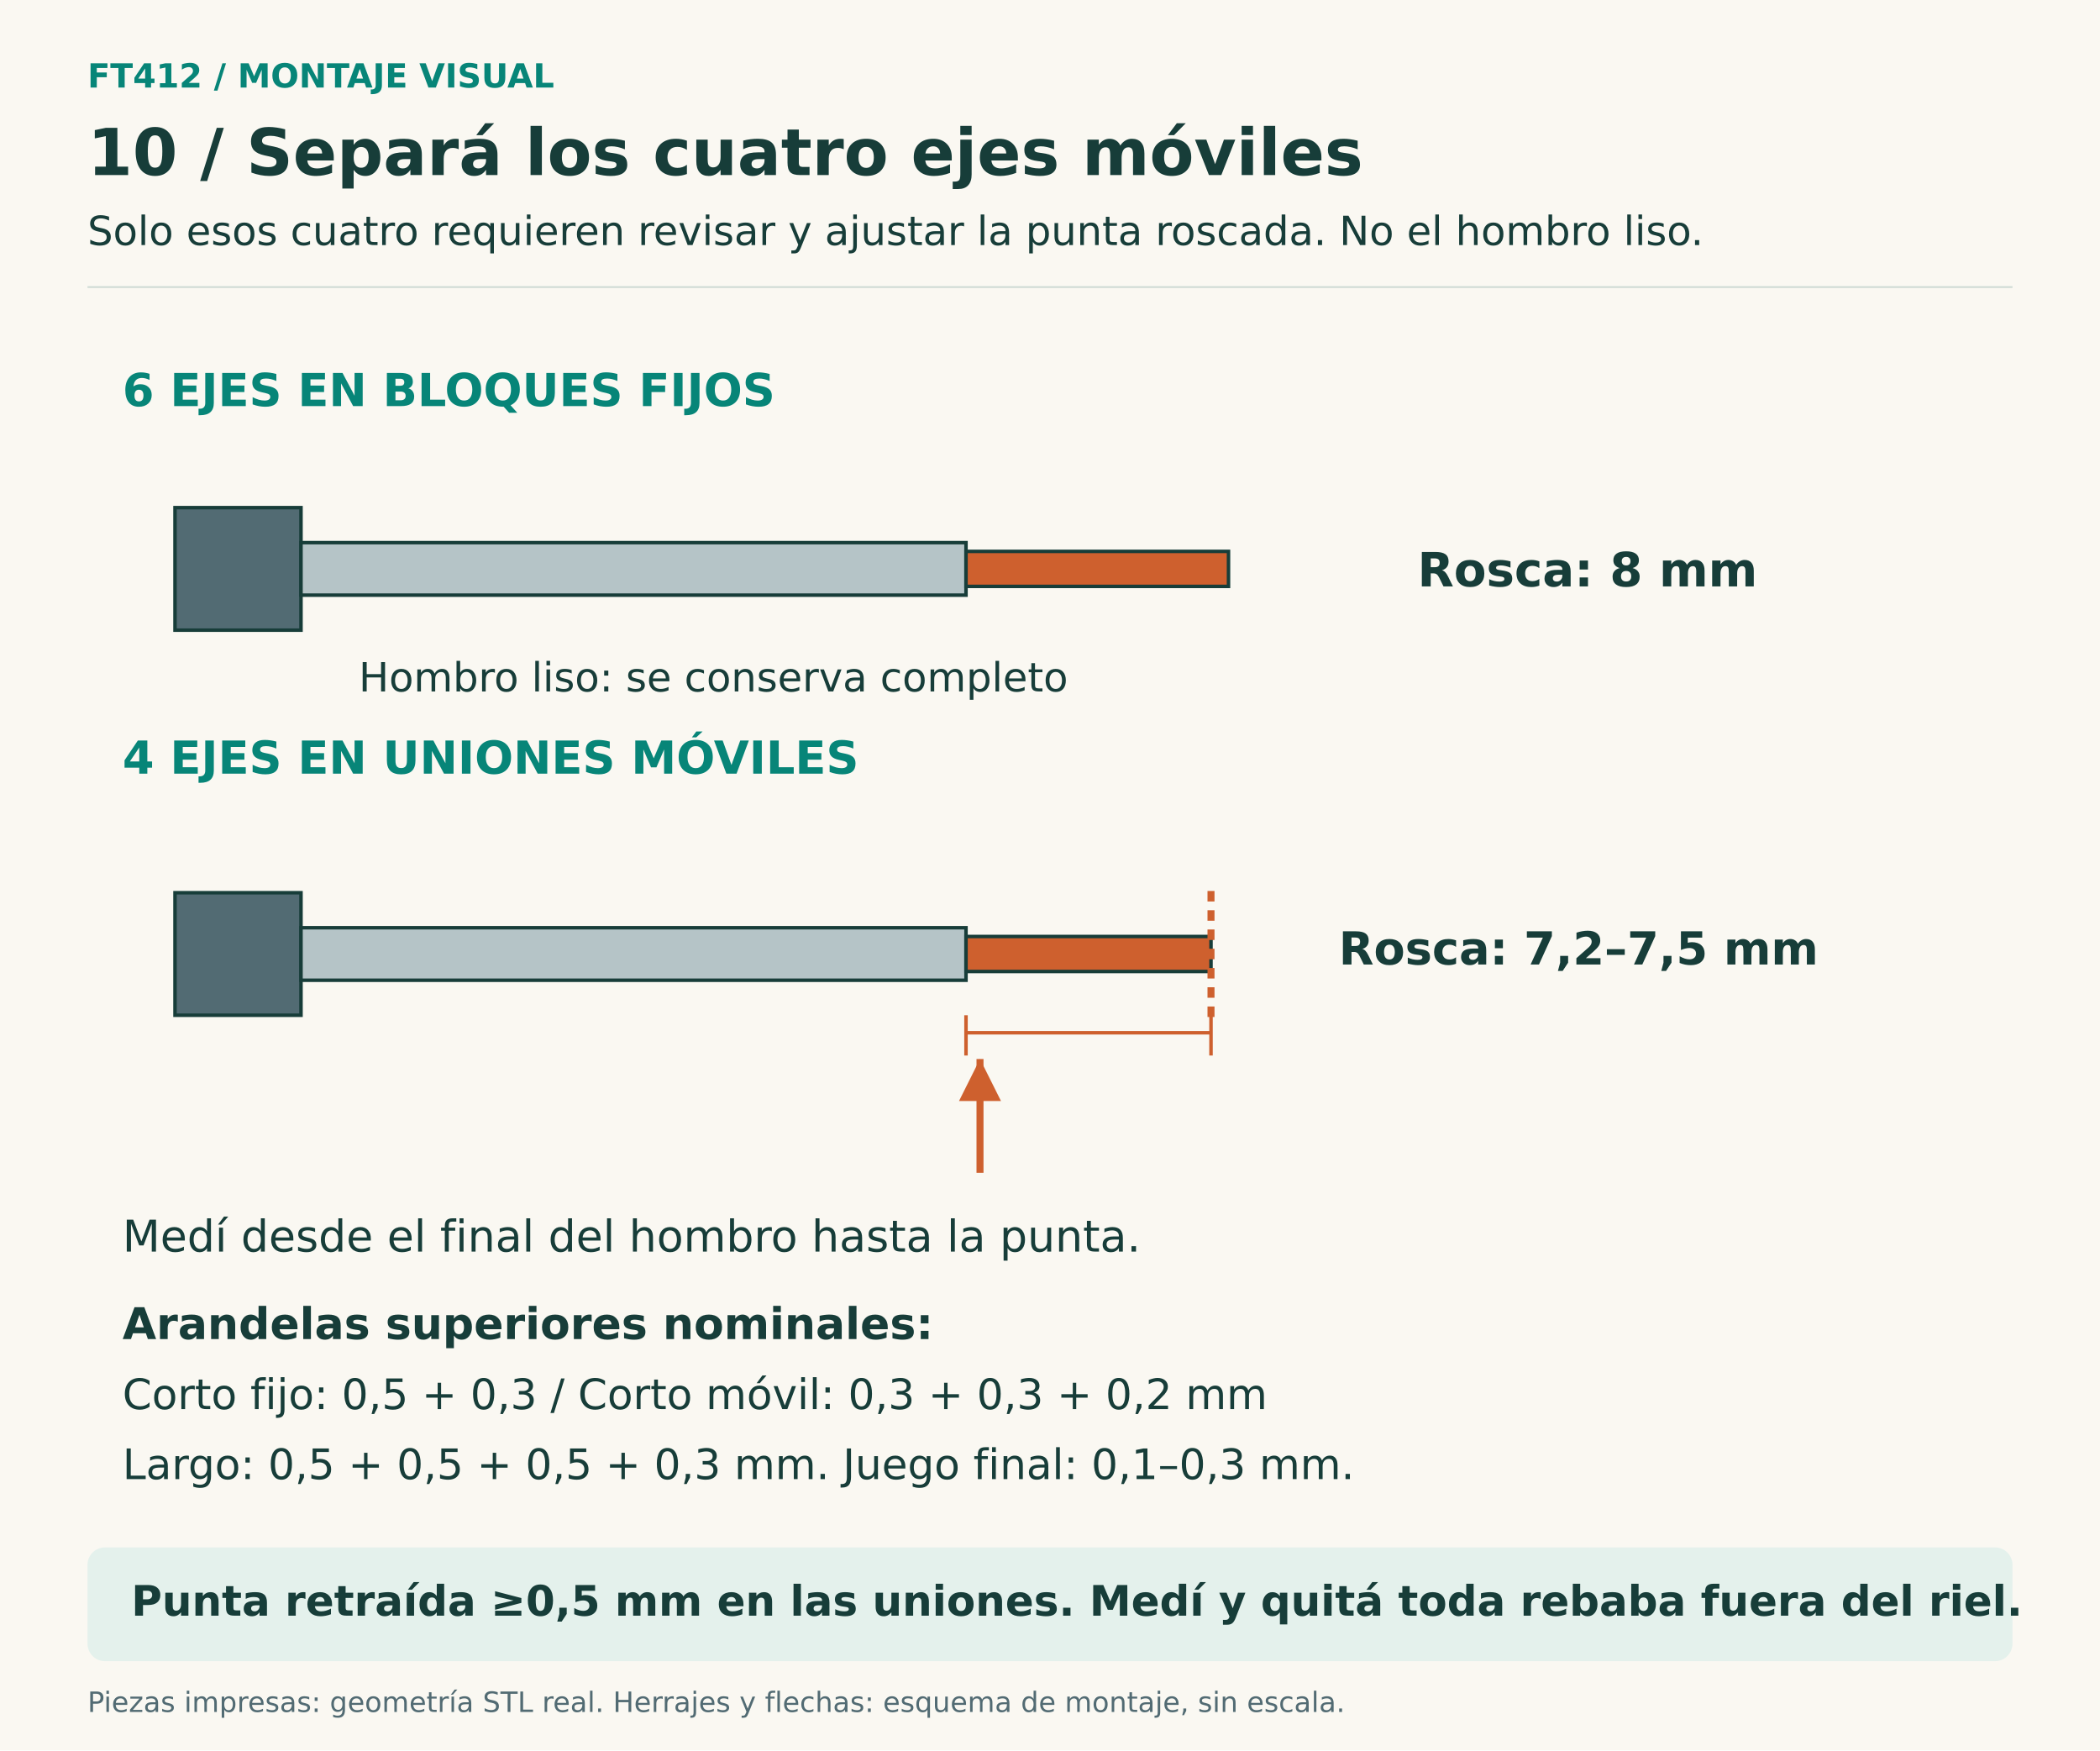
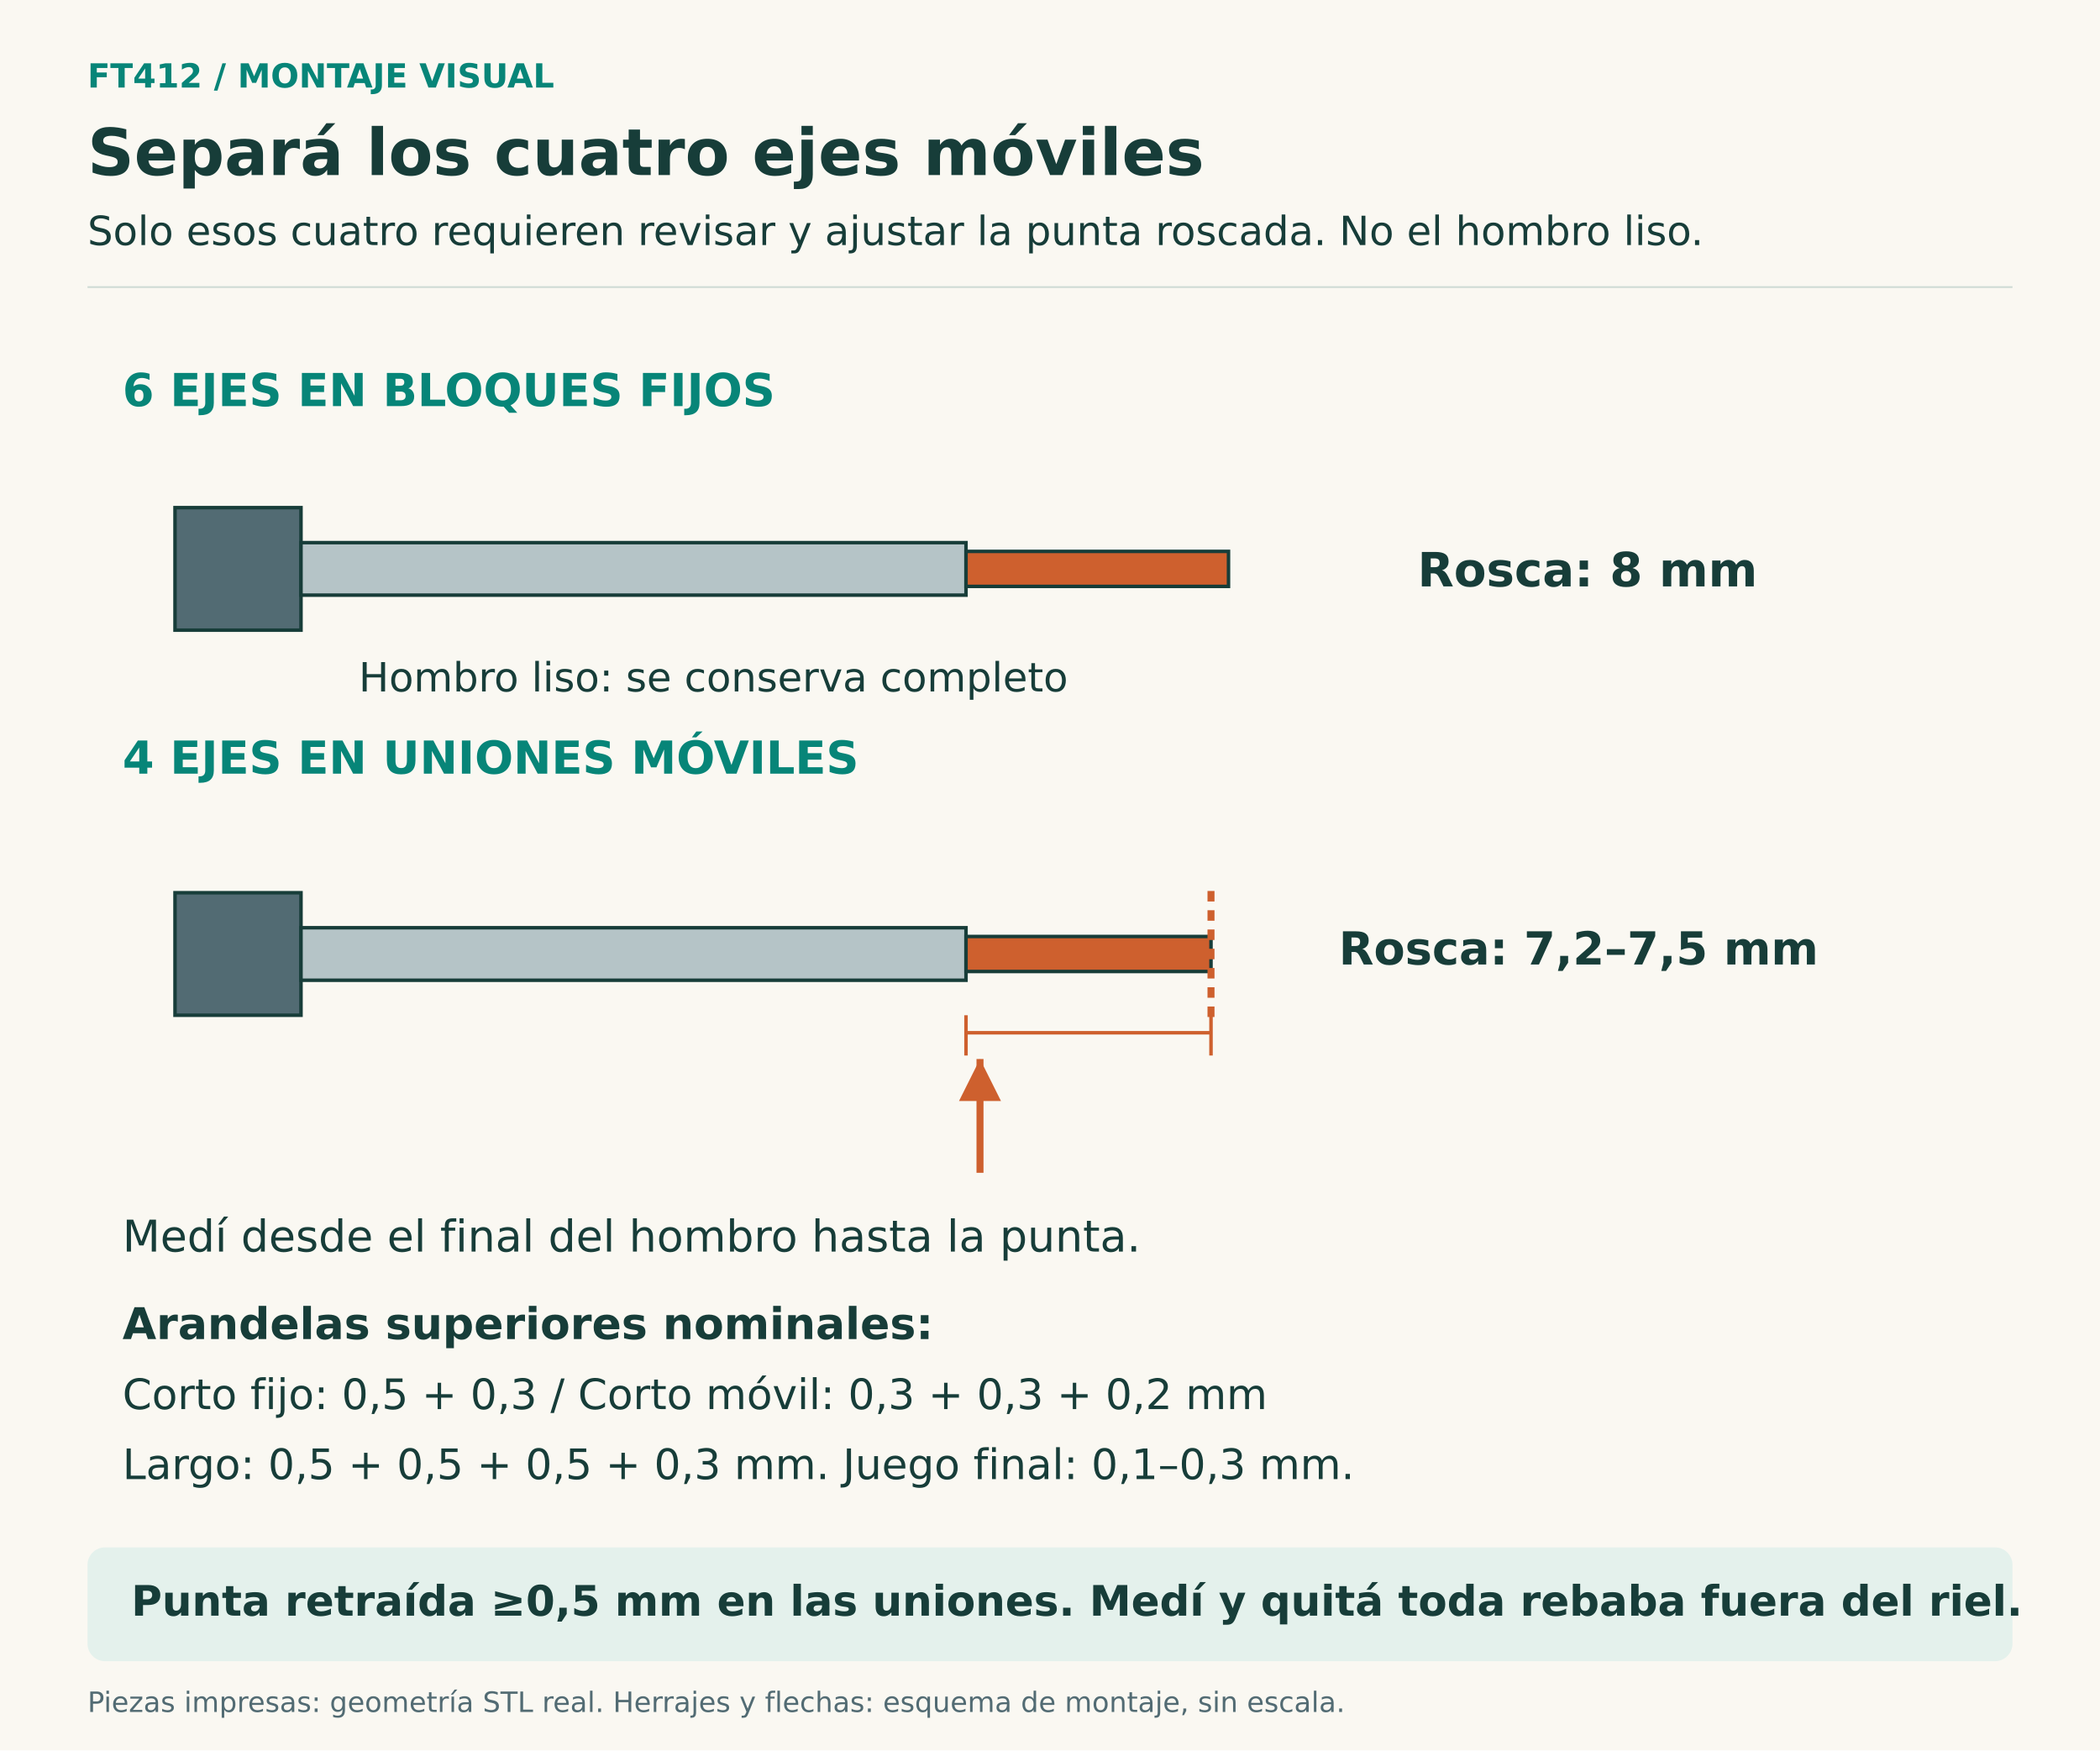
<svg xmlns="http://www.w3.org/2000/svg" width="1200" height="1000" viewBox="0 0 1200 1000" role="img">
  <defs>
    <marker id="arrow" markerWidth="8" markerHeight="8" refX="6" refY="3" orient="auto">
      <path d="M0,0 L6,3 L0,6" fill="#ce602e" />
    </marker>
  </defs>
  <rect width="1200" height="1000" fill="#faf8f2" />
  <text x="50" y="50.0" font-family="DejaVu Sans,Arial,sans-serif" font-size="19" font-weight="700" fill="#078578" text-anchor="start">FT412  /  MONTAJE VISUAL</text>
-   <text x="50" y="100.0" font-family="DejaVu Sans,Arial,sans-serif" font-size="37" font-weight="700" fill="#173d39" text-anchor="start">10 / Separá los cuatro ejes móviles</text>
+   <text x="50" y="100.0" font-family="DejaVu Sans,Arial,sans-serif" font-size="37" font-weight="700" fill="#173d39" text-anchor="start">Separá los cuatro ejes móviles</text>
  <text x="50" y="140.0" font-family="DejaVu Sans,Arial,sans-serif" font-size="23" font-weight="400" fill="#173d39" text-anchor="start">Solo esos cuatro requieren revisar y ajustar la punta roscada. No el hombro liso.</text>
  <line x1="50" y1="164" x2="1150" y2="164" stroke="#cedbd5" stroke-width="1" />
  <text x="70" y="232.0" font-family="DejaVu Sans,Arial,sans-serif" font-size="26" font-weight="700" fill="#078578" text-anchor="start">6 EJES EN BLOQUES FIJOS</text>
  <rect x="100" y="290" width="72" height="70" rx="0" fill="#526b73" stroke="#173d39" stroke-width="2" />
  <rect x="172" y="310" width="380" height="30" rx="0" fill="#b5c4c7" stroke="#173d39" stroke-width="2" />
  <rect x="552" y="315" width="150" height="20" rx="0" fill="#ce602e" stroke="#173d39" stroke-width="2" />
  <text x="810" y="335.0" font-family="DejaVu Sans,Arial,sans-serif" font-size="27" font-weight="700" fill="#173d39" text-anchor="start">Rosca: 8 mm</text>
  <text x="70" y="442.0" font-family="DejaVu Sans,Arial,sans-serif" font-size="26" font-weight="700" fill="#078578" text-anchor="start">4 EJES EN UNIONES MÓVILES</text>
  <rect x="100" y="510" width="72" height="70" rx="0" fill="#526b73" stroke="#173d39" stroke-width="2" />
  <rect x="172" y="530" width="380" height="30" rx="0" fill="#b5c4c7" stroke="#173d39" stroke-width="2" />
  <rect x="552" y="535" width="140" height="20" rx="0" fill="#ce602e" stroke="#173d39" stroke-width="2" />
  <line x1="692" y1="509" x2="692" y2="581" stroke="#ce602e" stroke-width="4" stroke-dasharray="6 5" />
  <text x="765" y="551.0" font-family="DejaVu Sans,Arial,sans-serif" font-size="26" font-weight="700" fill="#173d39" text-anchor="start">Rosca: 7,2–7,5 mm</text>
  <line x1="552" y1="590" x2="692" y2="590" stroke="#ce602e" stroke-width="2" />
  <line x1="552" y1="580" x2="552" y2="603" stroke="#ce602e" stroke-width="2" />
  <line x1="692" y1="580" x2="692" y2="603" stroke="#ce602e" stroke-width="2" />
  <text x="205" y="395.0" font-family="DejaVu Sans,Arial,sans-serif" font-size="23" font-weight="400" fill="#173d39" text-anchor="start">Hombro liso: se conserva completo</text>
  <line x1="560" y1="670" x2="560" y2="605" stroke="#ce602e" stroke-width="4" marker-end="url(#arrow)" />
  <text x="70" y="715.0" font-family="DejaVu Sans,Arial,sans-serif" font-size="25" font-weight="400" fill="#173d39" text-anchor="start">Medí desde el final del hombro hasta la punta.</text>
  <text x="70" y="765.0" font-family="DejaVu Sans,Arial,sans-serif" font-size="25" font-weight="700" fill="#173d39" text-anchor="start">Arandelas superiores nominales:</text>
  <text x="70" y="805.0" font-family="DejaVu Sans,Arial,sans-serif" font-size="24" font-weight="400" fill="#173d39" text-anchor="start">Corto fijo: 0,5 + 0,3  /  Corto móvil: 0,3 + 0,3 + 0,2 mm</text>
  <text x="70" y="845.0" font-family="DejaVu Sans,Arial,sans-serif" font-size="24" font-weight="400" fill="#173d39" text-anchor="start">Largo: 0,5 + 0,5 + 0,5 + 0,3 mm. Juego final: 0,1–0,3 mm.</text>
  <rect x="50" y="884" width="1100" height="65" rx="10" fill="#e4f1ec" stroke="none" stroke-width="2" />
  <text x="75" y="923.0" font-family="DejaVu Sans,Arial,sans-serif" font-size="24" font-weight="700" fill="#173d39" text-anchor="start">Punta retraída ≥0,5 mm en las uniones. Medí y quitá toda rebaba fuera del riel.</text>
  <text x="50" y="978.0" font-family="DejaVu Sans,Arial,sans-serif" font-size="16" font-weight="400" fill="#526b73" text-anchor="start">Piezas impresas: geometría STL real. Herrajes y flechas: esquema de montaje, sin escala.</text>
</svg>
